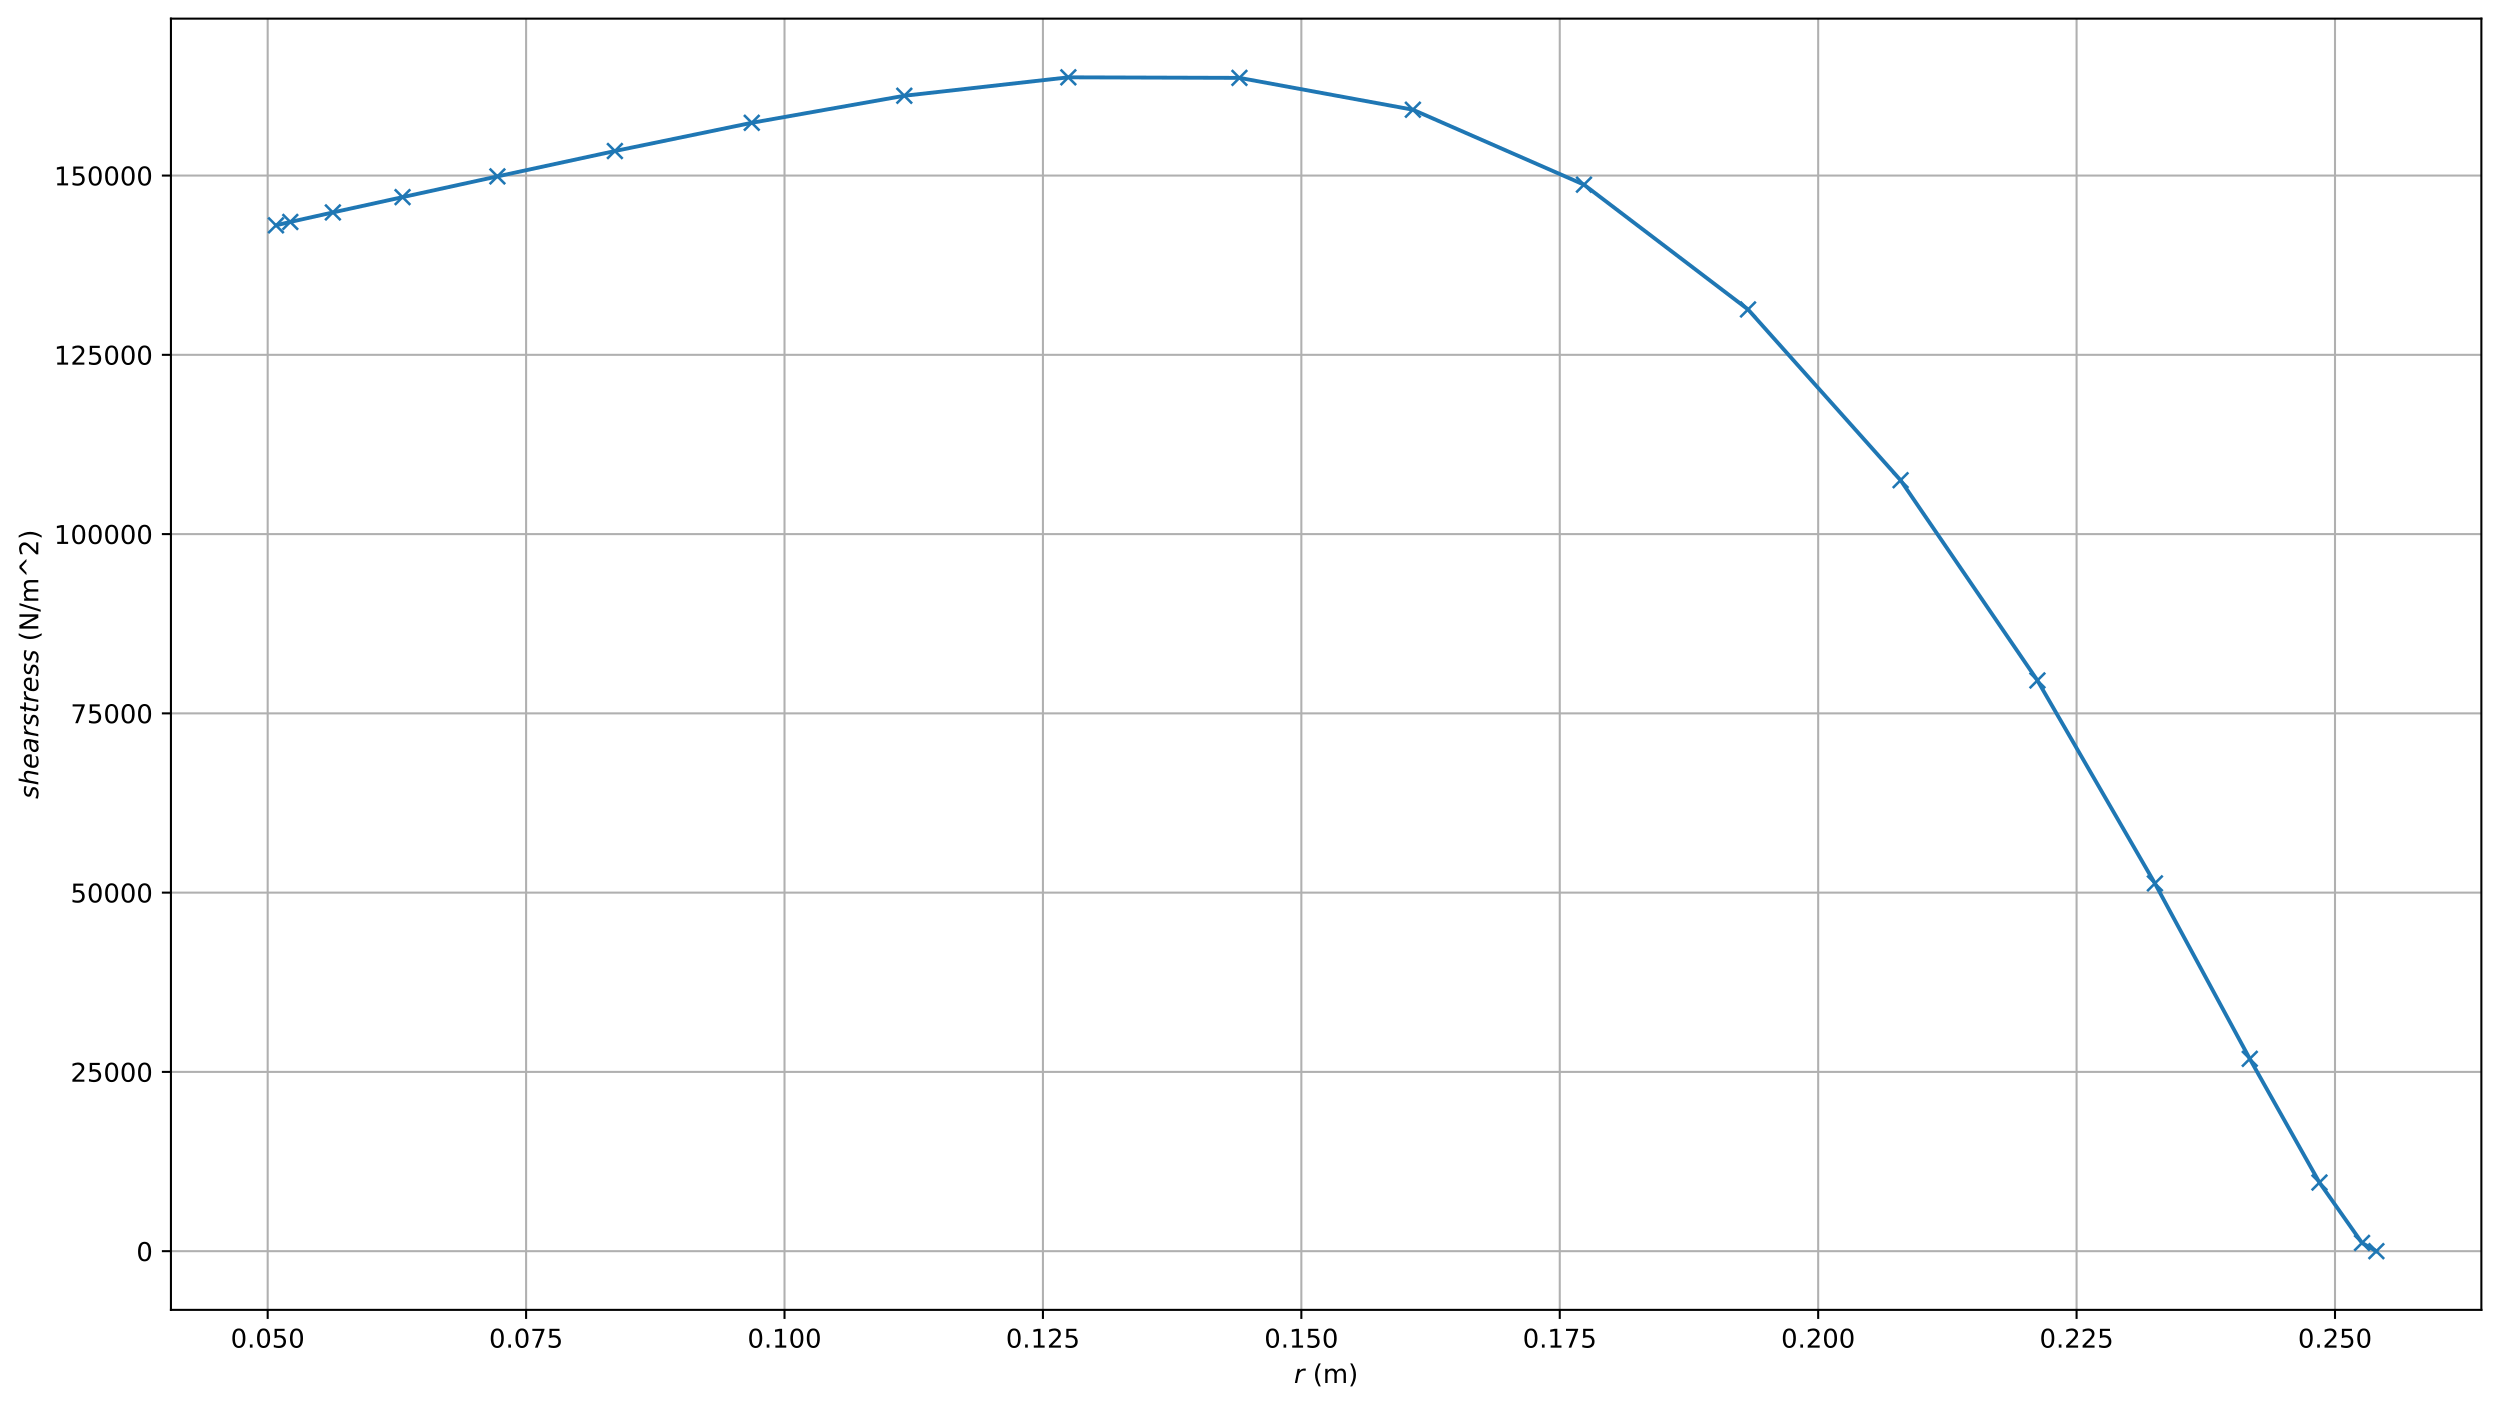
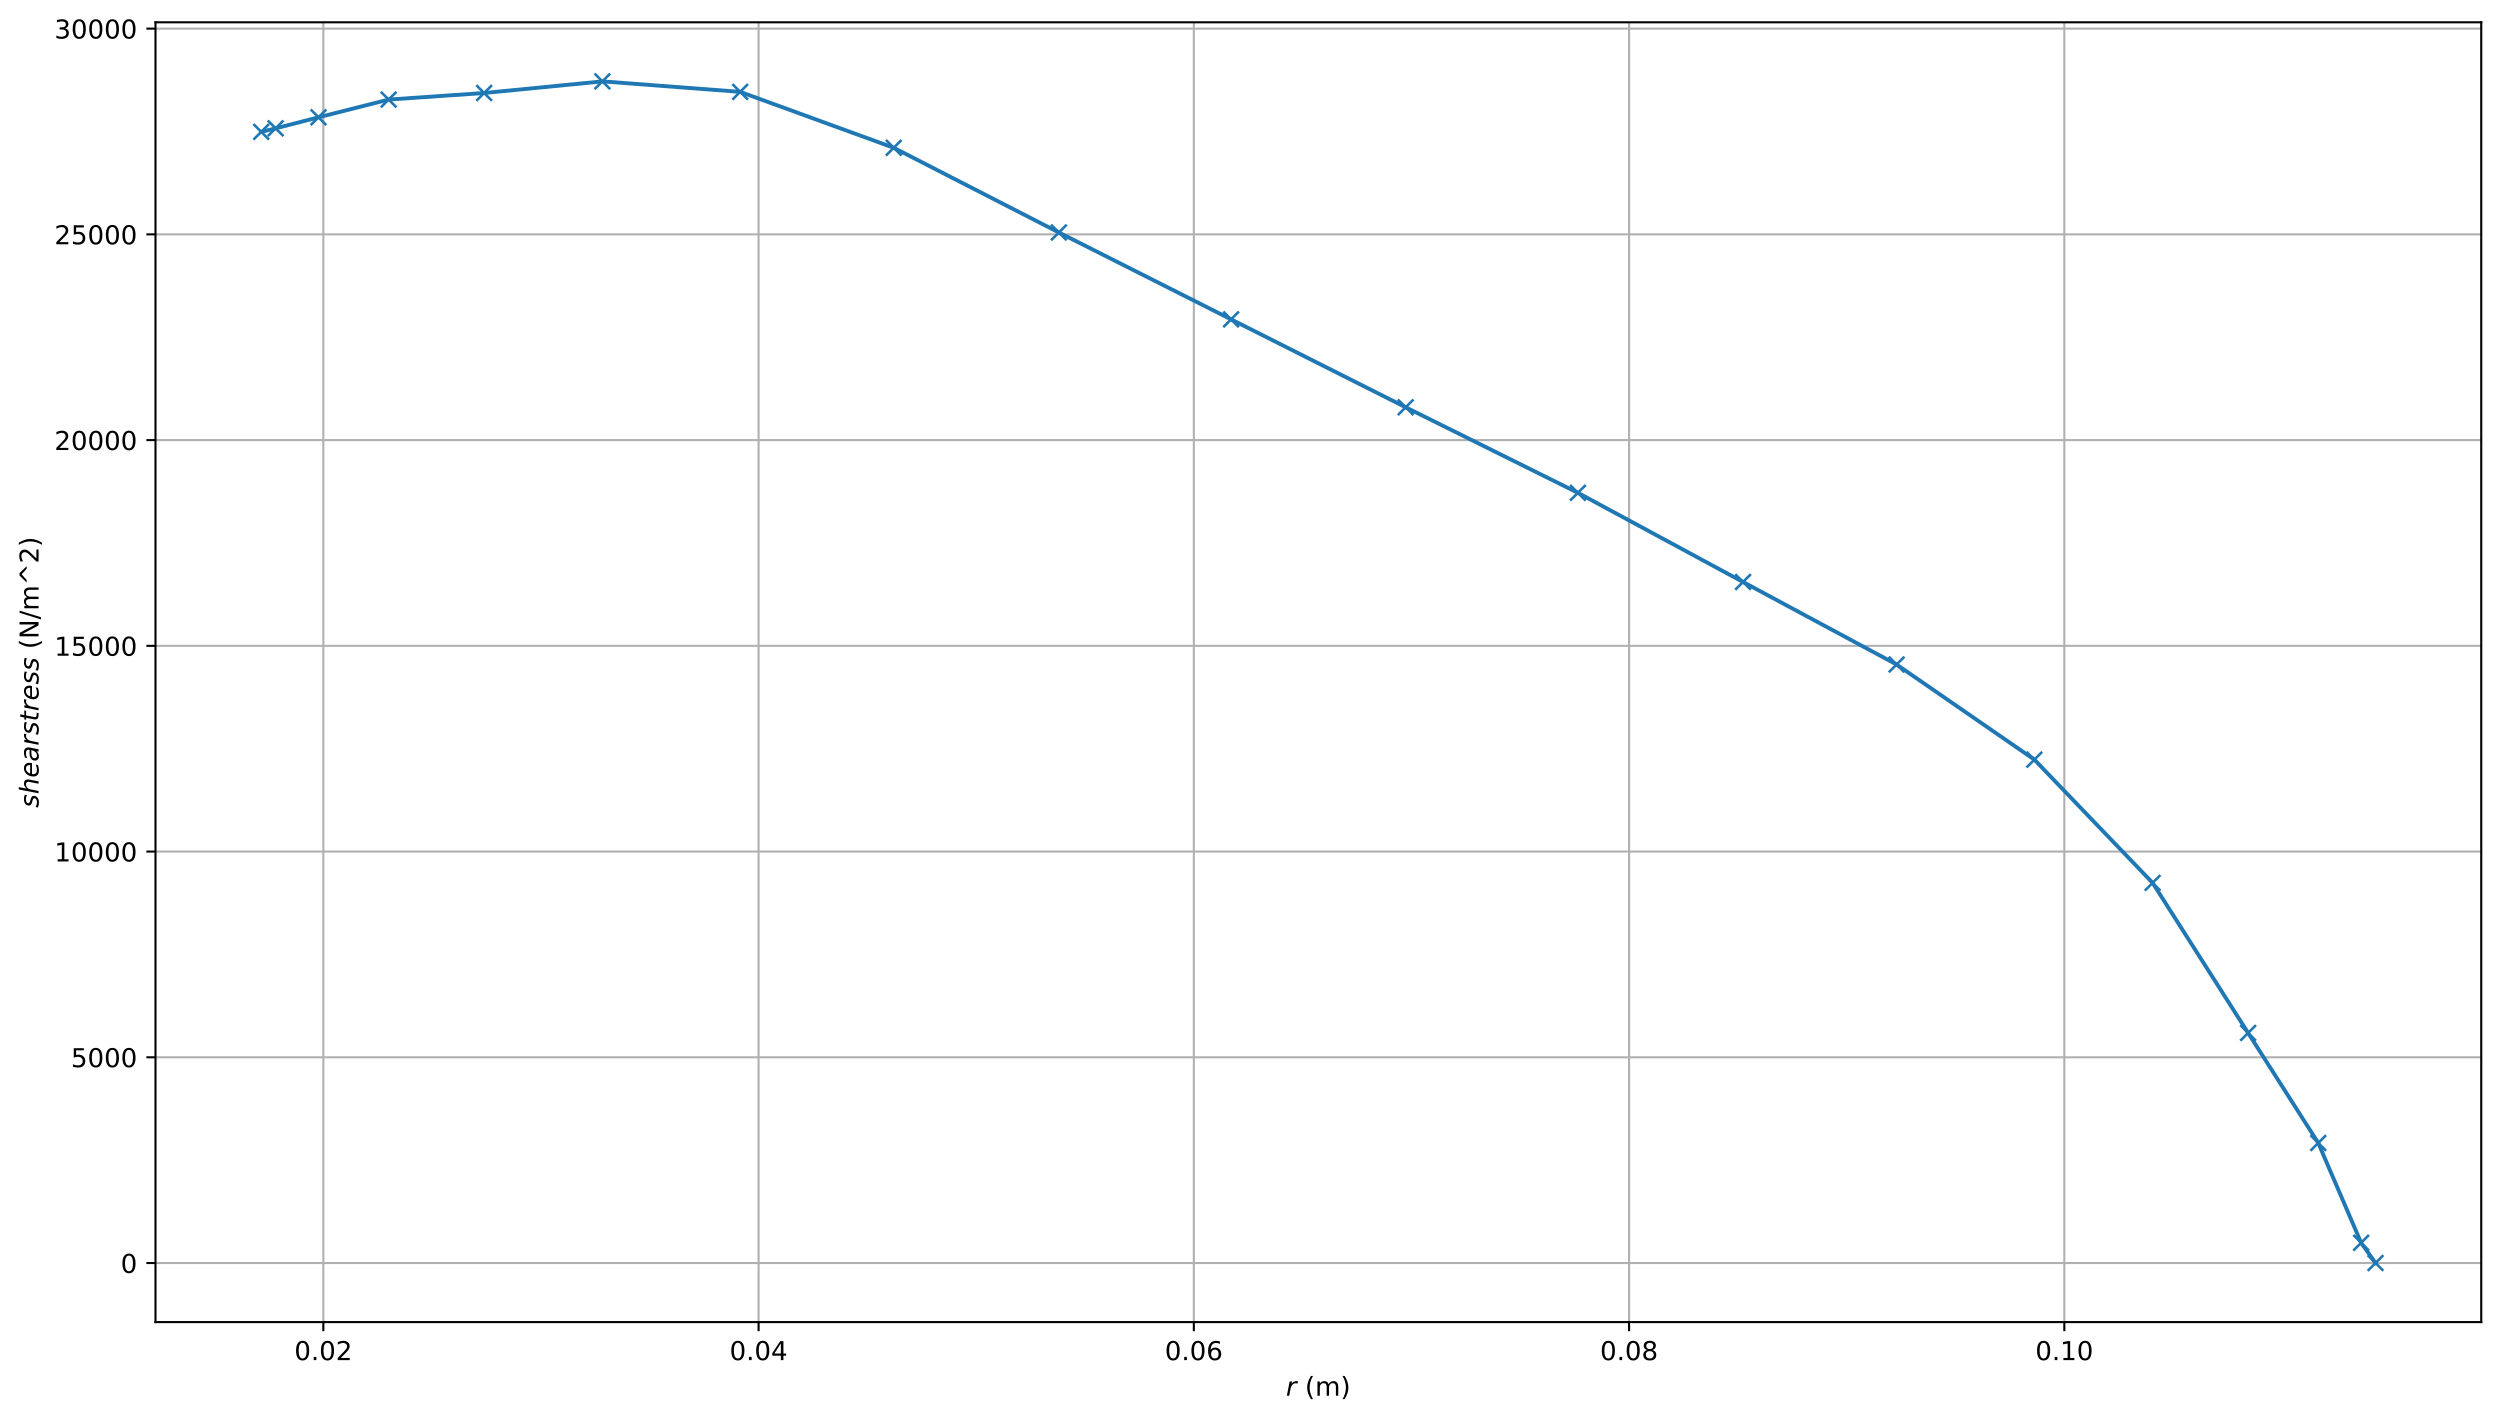
- <svg xmlns="http://www.w3.org/2000/svg" xmlns:xlink="http://www.w3.org/1999/xlink" width="966.053pt" height="543.716pt" viewBox="0 0 966.053 543.716" version="1.1">
+ <svg xmlns="http://www.w3.org/2000/svg" xmlns:xlink="http://www.w3.org/1999/xlink" width="959.691pt" height="545.077pt" viewBox="0 0 959.691 545.077" version="1.1">
  <defs>
    <style type="text/css">*{stroke-linejoin: round; stroke-linecap: butt}</style>
  </defs>
  <g id="figure_1">
    <g id="patch_1">
-       <path d="M 0 543.716  L 966.053 543.716  L 966.053 0  L 0 0  L 0 543.716  z " style="fill: none" />
+       <path d="M 0 545.077  L 959.691 545.077  L 959.691 0  L 0 0  L 0 545.077  z " style="fill: none" />
    </g>
    <g id="axes_1">
      <g id="patch_2">
-         <path d="M 66.053 506.16  L 958.853 506.16  L 958.853 7.2  L 66.053 7.2  L 66.053 506.16  z " style="fill: none" />
+         <path d="M 59.691 507.521  L 952.491 507.521  L 952.491 8.561  L 59.691 8.561  L 59.691 507.521  z " style="fill: none" />
      </g>
      <g id="matplotlib.axis_1">
        <g id="xtick_1">
          <g id="line2d_1">
-             <path d="M 103.44 506.16  L 103.44 7.2  " clip-path="url(#pa36e26791a)" style="fill: none; stroke: #b0b0b0; stroke-width: 0.8; stroke-linecap: square" />
+             <path d="M 124.123 507.521  L 124.123 8.561  " clip-path="url(#p263e714296)" style="fill: none; stroke: #b0b0b0; stroke-width: 0.8; stroke-linecap: square" />
          </g>
          <g id="line2d_2">
            <defs>
-               <path id="m1539f0eee2" d="M 0 0  L 0 3.5  " style="stroke: #000000; stroke-width: 0.8" />
+               <path id="m45f051a70c" d="M 0 0  L 0 3.5  " style="stroke: #000000; stroke-width: 0.8" />
            </defs>
            <g>
-               <use xlink:href="#m1539f0eee2" x="103.44" y="506.16" style="stroke: #000000; stroke-width: 0.8" />
+               <use xlink:href="#m45f051a70c" x="124.123" y="507.521" style="stroke: #000000; stroke-width: 0.8" />
            </g>
          </g>
          <g id="text_1">
-             <g transform="translate(89.12546 520.7584) scale(0.1 -0.1)">
+             <g transform="translate(112.9904 522.1195) scale(0.1 -0.1)">
              <defs>
                <path id="DejaVuSans-30" d="M 2034 4250  Q 1547 4250 1301 3770  Q 1056 3291 1056 2328  Q 1056 1369 1301 889  Q 1547 409 2034 409  Q 2525 409 2770 889  Q 3016 1369 3016 2328  Q 3016 3291 2770 3770  Q 2525 4250 2034 4250  z M 2034 4750  Q 2819 4750 3233 4129  Q 3647 3509 3647 2328  Q 3647 1150 3233 529  Q 2819 -91 2034 -91  Q 1250 -91 836 529  Q 422 1150 422 2328  Q 422 3509 836 4129  Q 1250 4750 2034 4750  z " transform="scale(0.015625)" />
                <path id="DejaVuSans-2e" d="M 684 794  L 1344 794  L 1344 0  L 684 0  L 684 794  z " transform="scale(0.015625)" />
-                 <path id="DejaVuSans-35" d="M 691 4666  L 3169 4666  L 3169 4134  L 1269 4134  L 1269 2991  Q 1406 3038 1543 3061  Q 1681 3084 1819 3084  Q 2600 3084 3056 2656  Q 3513 2228 3513 1497  Q 3513 744 3044 326  Q 2575 -91 1722 -91  Q 1428 -91 1123 -41  Q 819 9 494 109  L 494 744  Q 775 591 1075 516  Q 1375 441 1709 441  Q 2250 441 2565 725  Q 2881 1009 2881 1497  Q 2881 1984 2565 2268  Q 2250 2553 1709 2553  Q 1456 2553 1204 2497  Q 953 2441 691 2322  L 691 4666  z " transform="scale(0.015625)" />
+                 <path id="DejaVuSans-32" d="M 1228 531  L 3431 531  L 3431 0  L 469 0  L 469 531  Q 828 903 1448 1529  Q 2069 2156 2228 2338  Q 2531 2678 2651 2914  Q 2772 3150 2772 3378  Q 2772 3750 2511 3984  Q 2250 4219 1831 4219  Q 1534 4219 1204 4116  Q 875 4013 500 3803  L 500 4441  Q 881 4594 1212 4672  Q 1544 4750 1819 4750  Q 2544 4750 2975 4387  Q 3406 4025 3406 3419  Q 3406 3131 3298 2873  Q 3191 2616 2906 2266  Q 2828 2175 2409 1742  Q 1991 1309 1228 531  z " transform="scale(0.015625)" />
              </defs>
              <use xlink:href="#DejaVuSans-30" />
              <use xlink:href="#DejaVuSans-2e" transform="translate(63.62305 0)" />
              <use xlink:href="#DejaVuSans-30" transform="translate(95.41016 0)" />
-               <use xlink:href="#DejaVuSans-35" transform="translate(159.0332 0)" />
-               <use xlink:href="#DejaVuSans-30" transform="translate(222.6562 0)" />
+               <use xlink:href="#DejaVuSans-32" transform="translate(159.0332 0)" />
            </g>
          </g>
        </g>
        <g id="xtick_2">
          <g id="line2d_3">
-             <path d="M 203.296 506.16  L 203.296 7.2  " clip-path="url(#pa36e26791a)" style="fill: none; stroke: #b0b0b0; stroke-width: 0.8; stroke-linecap: square" />
+             <path d="M 291.204 507.521  L 291.204 8.561  " clip-path="url(#p263e714296)" style="fill: none; stroke: #b0b0b0; stroke-width: 0.8; stroke-linecap: square" />
          </g>
          <g id="line2d_4">
            <g>
-               <use xlink:href="#m1539f0eee2" x="203.296" y="506.16" style="stroke: #000000; stroke-width: 0.8" />
+               <use xlink:href="#m45f051a70c" x="291.204" y="507.521" style="stroke: #000000; stroke-width: 0.8" />
            </g>
          </g>
          <g id="text_2">
-             <g transform="translate(188.9823 520.7584) scale(0.1 -0.1)">
-               <defs>
-                 <path id="DejaVuSans-37" d="M 525 4666  L 3525 4666  L 3525 4397  L 1831 0  L 1172 0  L 2766 4134  L 525 4134  L 525 4666  z " transform="scale(0.015625)" />
+             <g transform="translate(280.0711 522.1195) scale(0.1 -0.1)">
+               <defs>
+                 <path id="DejaVuSans-34" d="M 2419 4116  L 825 1625  L 2419 1625  L 2419 4116  z M 2253 4666  L 3047 4666  L 3047 1625  L 3713 1625  L 3713 1100  L 3047 1100  L 3047 0  L 2419 0  L 2419 1100  L 313 1100  L 313 1709  L 2253 4666  z " transform="scale(0.015625)" />
              </defs>
              <use xlink:href="#DejaVuSans-30" />
              <use xlink:href="#DejaVuSans-2e" transform="translate(63.62305 0)" />
              <use xlink:href="#DejaVuSans-30" transform="translate(95.41016 0)" />
-               <use xlink:href="#DejaVuSans-37" transform="translate(159.0332 0)" />
-               <use xlink:href="#DejaVuSans-35" transform="translate(222.6562 0)" />
+               <use xlink:href="#DejaVuSans-34" transform="translate(159.0332 0)" />
            </g>
          </g>
        </g>
        <g id="xtick_3">
          <g id="line2d_5">
-             <path d="M 303.153 506.16  L 303.153 7.2  " clip-path="url(#pa36e26791a)" style="fill: none; stroke: #b0b0b0; stroke-width: 0.8; stroke-linecap: square" />
+             <path d="M 458.285 507.521  L 458.285 8.561  " clip-path="url(#p263e714296)" style="fill: none; stroke: #b0b0b0; stroke-width: 0.8; stroke-linecap: square" />
          </g>
          <g id="line2d_6">
            <g>
-               <use xlink:href="#m1539f0eee2" x="303.153" y="506.16" style="stroke: #000000; stroke-width: 0.8" />
+               <use xlink:href="#m45f051a70c" x="458.285" y="507.521" style="stroke: #000000; stroke-width: 0.8" />
            </g>
          </g>
          <g id="text_3">
-             <g transform="translate(288.8391 520.7584) scale(0.1 -0.1)">
+             <g transform="translate(447.1518 522.1195) scale(0.1 -0.1)">
+               <defs>
+                 <path id="DejaVuSans-36" d="M 2113 2584  Q 1688 2584 1439 2293  Q 1191 2003 1191 1497  Q 1191 994 1439 701  Q 1688 409 2113 409  Q 2538 409 2786 701  Q 3034 994 3034 1497  Q 3034 2003 2786 2293  Q 2538 2584 2113 2584  z M 3366 4563  L 3366 3988  Q 3128 4100 2886 4159  Q 2644 4219 2406 4219  Q 1781 4219 1451 3797  Q 1122 3375 1075 2522  Q 1259 2794 1537 2939  Q 1816 3084 2150 3084  Q 2853 3084 3261 2657  Q 3669 2231 3669 1497  Q 3669 778 3244 343  Q 2819 -91 2113 -91  Q 1303 -91 875 529  Q 447 1150 447 2328  Q 447 3434 972 4092  Q 1497 4750 2381 4750  Q 2619 4750 2861 4703  Q 3103 4656 3366 4563  z " transform="scale(0.015625)" />
+               </defs>
+               <use xlink:href="#DejaVuSans-30" />
+               <use xlink:href="#DejaVuSans-2e" transform="translate(63.62305 0)" />
+               <use xlink:href="#DejaVuSans-30" transform="translate(95.41016 0)" />
+               <use xlink:href="#DejaVuSans-36" transform="translate(159.0332 0)" />
+             </g>
+           </g>
+         </g>
+         <g id="xtick_4">
+           <g id="line2d_7">
+             <path d="M 625.365 507.521  L 625.365 8.561  " clip-path="url(#p263e714296)" style="fill: none; stroke: #b0b0b0; stroke-width: 0.8; stroke-linecap: square" />
+           </g>
+           <g id="line2d_8">
+             <g>
+               <use xlink:href="#m45f051a70c" x="625.365" y="507.521" style="stroke: #000000; stroke-width: 0.8" />
+             </g>
+           </g>
+           <g id="text_4">
+             <g transform="translate(614.2326 522.1195) scale(0.1 -0.1)">
+               <defs>
+                 <path id="DejaVuSans-38" d="M 2034 2216  Q 1584 2216 1326 1975  Q 1069 1734 1069 1313  Q 1069 891 1326 650  Q 1584 409 2034 409  Q 2484 409 2743 651  Q 3003 894 3003 1313  Q 3003 1734 2745 1975  Q 2488 2216 2034 2216  z M 1403 2484  Q 997 2584 770 2862  Q 544 3141 544 3541  Q 544 4100 942 4425  Q 1341 4750 2034 4750  Q 2731 4750 3128 4425  Q 3525 4100 3525 3541  Q 3525 3141 3298 2862  Q 3072 2584 2669 2484  Q 3125 2378 3379 2068  Q 3634 1759 3634 1313  Q 3634 634 3220 271  Q 2806 -91 2034 -91  Q 1263 -91 848 271  Q 434 634 434 1313  Q 434 1759 690 2068  Q 947 2378 1403 2484  z M 1172 3481  Q 1172 3119 1398 2916  Q 1625 2713 2034 2713  Q 2441 2713 2670 2916  Q 2900 3119 2900 3481  Q 2900 3844 2670 4047  Q 2441 4250 2034 4250  Q 1625 4250 1398 4047  Q 1172 3844 1172 3481  z " transform="scale(0.015625)" />
+               </defs>
+               <use xlink:href="#DejaVuSans-30" />
+               <use xlink:href="#DejaVuSans-2e" transform="translate(63.62305 0)" />
+               <use xlink:href="#DejaVuSans-30" transform="translate(95.41016 0)" />
+               <use xlink:href="#DejaVuSans-38" transform="translate(159.0332 0)" />
+             </g>
+           </g>
+         </g>
+         <g id="xtick_5">
+           <g id="line2d_9">
+             <path d="M 792.446 507.521  L 792.446 8.561  " clip-path="url(#p263e714296)" style="fill: none; stroke: #b0b0b0; stroke-width: 0.8; stroke-linecap: square" />
+           </g>
+           <g id="line2d_10">
+             <g>
+               <use xlink:href="#m45f051a70c" x="792.446" y="507.521" style="stroke: #000000; stroke-width: 0.8" />
+             </g>
+           </g>
+           <g id="text_5">
+             <g transform="translate(781.3133 522.1195) scale(0.1 -0.1)">
              <defs>
                <path id="DejaVuSans-31" d="M 794 531  L 1825 531  L 1825 4091  L 703 3866  L 703 4441  L 1819 4666  L 2450 4666  L 2450 531  L 3481 531  L 3481 0  L 794 0  L 794 531  z " transform="scale(0.015625)" />
              </defs>
              <use xlink:href="#DejaVuSans-30" />
              <use xlink:href="#DejaVuSans-2e" transform="translate(63.62305 0)" />
              <use xlink:href="#DejaVuSans-31" transform="translate(95.41016 0)" />
              <use xlink:href="#DejaVuSans-30" transform="translate(159.0332 0)" />
-               <use xlink:href="#DejaVuSans-30" transform="translate(222.6562 0)" />
-             </g>
-           </g>
-         </g>
-         <g id="xtick_4">
-           <g id="line2d_7">
-             <path d="M 403.01 506.16  L 403.01 7.2  " clip-path="url(#pa36e26791a)" style="fill: none; stroke: #b0b0b0; stroke-width: 0.8; stroke-linecap: square" />
-           </g>
-           <g id="line2d_8">
-             <g>
-               <use xlink:href="#m1539f0eee2" x="403.01" y="506.16" style="stroke: #000000; stroke-width: 0.8" />
-             </g>
-           </g>
-           <g id="text_4">
-             <g transform="translate(388.696 520.7584) scale(0.1 -0.1)">
-               <defs>
-                 <path id="DejaVuSans-32" d="M 1228 531  L 3431 531  L 3431 0  L 469 0  L 469 531  Q 828 903 1448 1529  Q 2069 2156 2228 2338  Q 2531 2678 2651 2914  Q 2772 3150 2772 3378  Q 2772 3750 2511 3984  Q 2250 4219 1831 4219  Q 1534 4219 1204 4116  Q 875 4013 500 3803  L 500 4441  Q 881 4594 1212 4672  Q 1544 4750 1819 4750  Q 2544 4750 2975 4387  Q 3406 4025 3406 3419  Q 3406 3131 3298 2873  Q 3191 2616 2906 2266  Q 2828 2175 2409 1742  Q 1991 1309 1228 531  z " transform="scale(0.015625)" />
-               </defs>
-               <use xlink:href="#DejaVuSans-30" />
-               <use xlink:href="#DejaVuSans-2e" transform="translate(63.62305 0)" />
-               <use xlink:href="#DejaVuSans-31" transform="translate(95.41016 0)" />
-               <use xlink:href="#DejaVuSans-32" transform="translate(159.0332 0)" />
-               <use xlink:href="#DejaVuSans-35" transform="translate(222.6562 0)" />
-             </g>
-           </g>
-         </g>
-         <g id="xtick_5">
-           <g id="line2d_9">
-             <path d="M 502.867 506.16  L 502.867 7.2  " clip-path="url(#pa36e26791a)" style="fill: none; stroke: #b0b0b0; stroke-width: 0.8; stroke-linecap: square" />
-           </g>
-           <g id="line2d_10">
-             <g>
-               <use xlink:href="#m1539f0eee2" x="502.867" y="506.16" style="stroke: #000000; stroke-width: 0.8" />
-             </g>
-           </g>
-           <g id="text_5">
-             <g transform="translate(488.5528 520.7584) scale(0.1 -0.1)">
-               <use xlink:href="#DejaVuSans-30" />
-               <use xlink:href="#DejaVuSans-2e" transform="translate(63.62305 0)" />
-               <use xlink:href="#DejaVuSans-31" transform="translate(95.41016 0)" />
-               <use xlink:href="#DejaVuSans-35" transform="translate(159.0332 0)" />
-               <use xlink:href="#DejaVuSans-30" transform="translate(222.6562 0)" />
-             </g>
-           </g>
-         </g>
-         <g id="xtick_6">
-           <g id="line2d_11">
-             <path d="M 602.724 506.16  L 602.724 7.2  " clip-path="url(#pa36e26791a)" style="fill: none; stroke: #b0b0b0; stroke-width: 0.8; stroke-linecap: square" />
-           </g>
-           <g id="line2d_12">
-             <g>
-               <use xlink:href="#m1539f0eee2" x="602.724" y="506.16" style="stroke: #000000; stroke-width: 0.8" />
-             </g>
-           </g>
-           <g id="text_6">
-             <g transform="translate(588.4096 520.7584) scale(0.1 -0.1)">
-               <use xlink:href="#DejaVuSans-30" />
-               <use xlink:href="#DejaVuSans-2e" transform="translate(63.62305 0)" />
-               <use xlink:href="#DejaVuSans-31" transform="translate(95.41016 0)" />
-               <use xlink:href="#DejaVuSans-37" transform="translate(159.0332 0)" />
-               <use xlink:href="#DejaVuSans-35" transform="translate(222.6562 0)" />
-             </g>
-           </g>
-         </g>
-         <g id="xtick_7">
-           <g id="line2d_13">
-             <path d="M 702.581 506.16  L 702.581 7.2  " clip-path="url(#pa36e26791a)" style="fill: none; stroke: #b0b0b0; stroke-width: 0.8; stroke-linecap: square" />
-           </g>
-           <g id="line2d_14">
-             <g>
-               <use xlink:href="#m1539f0eee2" x="702.581" y="506.16" style="stroke: #000000; stroke-width: 0.8" />
-             </g>
-           </g>
-           <g id="text_7">
-             <g transform="translate(688.2665 520.7584) scale(0.1 -0.1)">
-               <use xlink:href="#DejaVuSans-30" />
-               <use xlink:href="#DejaVuSans-2e" transform="translate(63.62305 0)" />
-               <use xlink:href="#DejaVuSans-32" transform="translate(95.41016 0)" />
-               <use xlink:href="#DejaVuSans-30" transform="translate(159.0332 0)" />
-               <use xlink:href="#DejaVuSans-30" transform="translate(222.6562 0)" />
-             </g>
-           </g>
-         </g>
-         <g id="xtick_8">
-           <g id="line2d_15">
-             <path d="M 802.437 506.16  L 802.437 7.2  " clip-path="url(#pa36e26791a)" style="fill: none; stroke: #b0b0b0; stroke-width: 0.8; stroke-linecap: square" />
-           </g>
-           <g id="line2d_16">
-             <g>
-               <use xlink:href="#m1539f0eee2" x="802.437" y="506.16" style="stroke: #000000; stroke-width: 0.8" />
-             </g>
-           </g>
-           <g id="text_8">
-             <g transform="translate(788.1233 520.7584) scale(0.1 -0.1)">
-               <use xlink:href="#DejaVuSans-30" />
-               <use xlink:href="#DejaVuSans-2e" transform="translate(63.62305 0)" />
-               <use xlink:href="#DejaVuSans-32" transform="translate(95.41016 0)" />
-               <use xlink:href="#DejaVuSans-32" transform="translate(159.0332 0)" />
-               <use xlink:href="#DejaVuSans-35" transform="translate(222.6562 0)" />
-             </g>
-           </g>
-         </g>
-         <g id="xtick_9">
-           <g id="line2d_17">
-             <path d="M 902.294 506.16  L 902.294 7.2  " clip-path="url(#pa36e26791a)" style="fill: none; stroke: #b0b0b0; stroke-width: 0.8; stroke-linecap: square" />
-           </g>
-           <g id="line2d_18">
-             <g>
-               <use xlink:href="#m1539f0eee2" x="902.294" y="506.16" style="stroke: #000000; stroke-width: 0.8" />
-             </g>
-           </g>
-           <g id="text_9">
-             <g transform="translate(887.9802 520.7584) scale(0.1 -0.1)">
-               <use xlink:href="#DejaVuSans-30" />
-               <use xlink:href="#DejaVuSans-2e" transform="translate(63.62305 0)" />
-               <use xlink:href="#DejaVuSans-32" transform="translate(95.41016 0)" />
-               <use xlink:href="#DejaVuSans-35" transform="translate(159.0332 0)" />
-               <use xlink:href="#DejaVuSans-30" transform="translate(222.6562 0)" />
-             </g>
-           </g>
-         </g>
-         <g id="text_10">
-           <g transform="translate(500.0031 534.4366) scale(0.1 -0.1)">
+             </g>
+           </g>
+         </g>
+         <g id="text_6">
+           <g transform="translate(493.6406 535.7976) scale(0.1 -0.1)">
            <defs>
              <path id="DejaVuSans-Oblique-72" d="M 2853 2969  Q 2766 3016 2653 3041  Q 2541 3066 2413 3066  Q 1953 3066 1609 2717  Q 1266 2369 1153 1784  L 800 0  L 225 0  L 909 3500  L 1484 3500  L 1375 2956  Q 1603 3259 1920 3421  Q 2238 3584 2597 3584  Q 2691 3584 2781 3573  Q 2872 3563 2963 3538  L 2853 2969  z " transform="scale(0.015625)" />
              <path id="DejaVuSans-20" transform="scale(0.015625)" />
              <path id="DejaVuSans-28" d="M 1984 4856  Q 1566 4138 1362 3434  Q 1159 2731 1159 2009  Q 1159 1288 1364 580  Q 1569 -128 1984 -844  L 1484 -844  Q 1016 -109 783 600  Q 550 1309 550 2009  Q 550 2706 781 3412  Q 1013 4119 1484 4856  L 1984 4856  z " transform="scale(0.015625)" />
              <path id="DejaVuSans-6d" d="M 3328 2828  Q 3544 3216 3844 3400  Q 4144 3584 4550 3584  Q 5097 3584 5394 3201  Q 5691 2819 5691 2113  L 5691 0  L 5113 0  L 5113 2094  Q 5113 2597 4934 2840  Q 4756 3084 4391 3084  Q 3944 3084 3684 2787  Q 3425 2491 3425 1978  L 3425 0  L 2847 0  L 2847 2094  Q 2847 2600 2669 2842  Q 2491 3084 2119 3084  Q 1678 3084 1418 2786  Q 1159 2488 1159 1978  L 1159 0  L 581 0  L 581 3500  L 1159 3500  L 1159 2956  Q 1356 3278 1631 3431  Q 1906 3584 2284 3584  Q 2666 3584 2933 3390  Q 3200 3197 3328 2828  z " transform="scale(0.015625)" />
              <path id="DejaVuSans-29" d="M 513 4856  L 1013 4856  Q 1481 4119 1714 3412  Q 1947 2706 1947 2009  Q 1947 1309 1714 600  Q 1481 -109 1013 -844  L 513 -844  Q 928 -128 1133 580  Q 1338 1288 1338 2009  Q 1338 2731 1133 3434  Q 928 4138 513 4856  z " transform="scale(0.015625)" />
            </defs>
            <use xlink:href="#DejaVuSans-Oblique-72" transform="translate(0 0.125)" />
            <use xlink:href="#DejaVuSans-20" transform="translate(41.11328 0.125)" />
            <use xlink:href="#DejaVuSans-28" transform="translate(72.90039 0.125)" />
            <use xlink:href="#DejaVuSans-6d" transform="translate(111.9141 0.125)" />
            <use xlink:href="#DejaVuSans-29" transform="translate(209.3262 0.125)" />
          </g>
        </g>
      </g>
      <g id="matplotlib.axis_2">
        <g id="ytick_1">
+           <g id="line2d_11">
+             <path d="M 59.691 484.841  L 952.491 484.841  " clip-path="url(#p263e714296)" style="fill: none; stroke: #b0b0b0; stroke-width: 0.8; stroke-linecap: square" />
+           </g>
+           <g id="line2d_12">
+             <defs>
+               <path id="m33032dd26c" d="M 0 0  L -3.5 0  " style="stroke: #000000; stroke-width: 0.8" />
+             </defs>
+             <g>
+               <use xlink:href="#m33032dd26c" x="59.691" y="484.841" style="stroke: #000000; stroke-width: 0.8" />
+             </g>
+           </g>
+           <g id="text_7">
+             <g transform="translate(46.32812 488.6403) scale(0.1 -0.1)">
+               <use xlink:href="#DejaVuSans-30" />
+             </g>
+           </g>
+         </g>
+         <g id="ytick_2">
+           <g id="line2d_13">
+             <path d="M 59.691 405.867  L 952.491 405.867  " clip-path="url(#p263e714296)" style="fill: none; stroke: #b0b0b0; stroke-width: 0.8; stroke-linecap: square" />
+           </g>
+           <g id="line2d_14">
+             <g>
+               <use xlink:href="#m33032dd26c" x="59.691" y="405.867" style="stroke: #000000; stroke-width: 0.8" />
+             </g>
+           </g>
+           <g id="text_8">
+             <g transform="translate(27.24063 409.6667) scale(0.1 -0.1)">
+               <defs>
+                 <path id="DejaVuSans-35" d="M 691 4666  L 3169 4666  L 3169 4134  L 1269 4134  L 1269 2991  Q 1406 3038 1543 3061  Q 1681 3084 1819 3084  Q 2600 3084 3056 2656  Q 3513 2228 3513 1497  Q 3513 744 3044 326  Q 2575 -91 1722 -91  Q 1428 -91 1123 -41  Q 819 9 494 109  L 494 744  Q 775 591 1075 516  Q 1375 441 1709 441  Q 2250 441 2565 725  Q 2881 1009 2881 1497  Q 2881 1984 2565 2268  Q 2250 2553 1709 2553  Q 1456 2553 1204 2497  Q 953 2441 691 2322  L 691 4666  z " transform="scale(0.015625)" />
+               </defs>
+               <use xlink:href="#DejaVuSans-35" />
+               <use xlink:href="#DejaVuSans-30" transform="translate(63.62305 0)" />
+               <use xlink:href="#DejaVuSans-30" transform="translate(127.2461 0)" />
+               <use xlink:href="#DejaVuSans-30" transform="translate(190.8691 0)" />
+             </g>
+           </g>
+         </g>
+         <g id="ytick_3">
+           <g id="line2d_15">
+             <path d="M 59.691 326.894  L 952.491 326.894  " clip-path="url(#p263e714296)" style="fill: none; stroke: #b0b0b0; stroke-width: 0.8; stroke-linecap: square" />
+           </g>
+           <g id="line2d_16">
+             <g>
+               <use xlink:href="#m33032dd26c" x="59.691" y="326.894" style="stroke: #000000; stroke-width: 0.8" />
+             </g>
+           </g>
+           <g id="text_9">
+             <g transform="translate(20.87813 330.693) scale(0.1 -0.1)">
+               <use xlink:href="#DejaVuSans-31" />
+               <use xlink:href="#DejaVuSans-30" transform="translate(63.62305 0)" />
+               <use xlink:href="#DejaVuSans-30" transform="translate(127.2461 0)" />
+               <use xlink:href="#DejaVuSans-30" transform="translate(190.8691 0)" />
+               <use xlink:href="#DejaVuSans-30" transform="translate(254.4922 0)" />
+             </g>
+           </g>
+         </g>
+         <g id="ytick_4">
+           <g id="line2d_17">
+             <path d="M 59.691 247.92  L 952.491 247.92  " clip-path="url(#p263e714296)" style="fill: none; stroke: #b0b0b0; stroke-width: 0.8; stroke-linecap: square" />
+           </g>
+           <g id="line2d_18">
+             <g>
+               <use xlink:href="#m33032dd26c" x="59.691" y="247.92" style="stroke: #000000; stroke-width: 0.8" />
+             </g>
+           </g>
+           <g id="text_10">
+             <g transform="translate(20.87813 251.7194) scale(0.1 -0.1)">
+               <use xlink:href="#DejaVuSans-31" />
+               <use xlink:href="#DejaVuSans-35" transform="translate(63.62305 0)" />
+               <use xlink:href="#DejaVuSans-30" transform="translate(127.2461 0)" />
+               <use xlink:href="#DejaVuSans-30" transform="translate(190.8691 0)" />
+               <use xlink:href="#DejaVuSans-30" transform="translate(254.4922 0)" />
+             </g>
+           </g>
+         </g>
+         <g id="ytick_5">
          <g id="line2d_19">
-             <path d="M 66.053 483.48  L 958.853 483.48  " clip-path="url(#pa36e26791a)" style="fill: none; stroke: #b0b0b0; stroke-width: 0.8; stroke-linecap: square" />
+             <path d="M 59.691 168.947  L 952.491 168.947  " clip-path="url(#p263e714296)" style="fill: none; stroke: #b0b0b0; stroke-width: 0.8; stroke-linecap: square" />
          </g>
          <g id="line2d_20">
-             <defs>
-               <path id="m4a53a89d0c" d="M 0 0  L -3.5 0  " style="stroke: #000000; stroke-width: 0.8" />
-             </defs>
-             <g>
-               <use xlink:href="#m4a53a89d0c" x="66.053" y="483.48" style="stroke: #000000; stroke-width: 0.8" />
+             <g>
+               <use xlink:href="#m33032dd26c" x="59.691" y="168.947" style="stroke: #000000; stroke-width: 0.8" />
            </g>
          </g>
          <g id="text_11">
-             <g transform="translate(52.69062 487.2792) scale(0.1 -0.1)">
-               <use xlink:href="#DejaVuSans-30" />
-             </g>
-           </g>
-         </g>
-         <g id="ytick_2">
+             <g transform="translate(20.87813 172.7457) scale(0.1 -0.1)">
+               <use xlink:href="#DejaVuSans-32" />
+               <use xlink:href="#DejaVuSans-30" transform="translate(63.62305 0)" />
+               <use xlink:href="#DejaVuSans-30" transform="translate(127.2461 0)" />
+               <use xlink:href="#DejaVuSans-30" transform="translate(190.8691 0)" />
+               <use xlink:href="#DejaVuSans-30" transform="translate(254.4922 0)" />
+             </g>
+           </g>
+         </g>
+         <g id="ytick_6">
          <g id="line2d_21">
-             <path d="M 66.053 414.206  L 958.853 414.206  " clip-path="url(#pa36e26791a)" style="fill: none; stroke: #b0b0b0; stroke-width: 0.8; stroke-linecap: square" />
+             <path d="M 59.691 89.973  L 952.491 89.973  " clip-path="url(#p263e714296)" style="fill: none; stroke: #b0b0b0; stroke-width: 0.8; stroke-linecap: square" />
          </g>
          <g id="line2d_22">
            <g>
-               <use xlink:href="#m4a53a89d0c" x="66.053" y="414.206" style="stroke: #000000; stroke-width: 0.8" />
+               <use xlink:href="#m33032dd26c" x="59.691" y="89.973" style="stroke: #000000; stroke-width: 0.8" />
            </g>
          </g>
          <g id="text_12">
-             <g transform="translate(27.24063 418.0056) scale(0.1 -0.1)">
+             <g transform="translate(20.87813 93.77208) scale(0.1 -0.1)">
              <use xlink:href="#DejaVuSans-32" />
              <use xlink:href="#DejaVuSans-35" transform="translate(63.62305 0)" />
              <use xlink:href="#DejaVuSans-30" transform="translate(127.2461 0)" />
              <use xlink:href="#DejaVuSans-30" transform="translate(190.8691 0)" />
              <use xlink:href="#DejaVuSans-30" transform="translate(254.4922 0)" />
            </g>
          </g>
        </g>
-         <g id="ytick_3">
+         <g id="ytick_7">
          <g id="line2d_23">
-             <path d="M 66.053 344.933  L 958.853 344.933  " clip-path="url(#pa36e26791a)" style="fill: none; stroke: #b0b0b0; stroke-width: 0.8; stroke-linecap: square" />
+             <path d="M 59.691 10.999  L 952.491 10.999  " clip-path="url(#p263e714296)" style="fill: none; stroke: #b0b0b0; stroke-width: 0.8; stroke-linecap: square" />
          </g>
          <g id="line2d_24">
            <g>
-               <use xlink:href="#m4a53a89d0c" x="66.053" y="344.933" style="stroke: #000000; stroke-width: 0.8" />
+               <use xlink:href="#m33032dd26c" x="59.691" y="10.999" style="stroke: #000000; stroke-width: 0.8" />
            </g>
          </g>
          <g id="text_13">
-             <g transform="translate(27.24063 348.732) scale(0.1 -0.1)">
-               <use xlink:href="#DejaVuSans-35" />
+             <g transform="translate(20.87813 14.79844) scale(0.1 -0.1)">
+               <defs>
+                 <path id="DejaVuSans-33" d="M 2597 2516  Q 3050 2419 3304 2112  Q 3559 1806 3559 1356  Q 3559 666 3084 287  Q 2609 -91 1734 -91  Q 1441 -91 1130 -33  Q 819 25 488 141  L 488 750  Q 750 597 1062 519  Q 1375 441 1716 441  Q 2309 441 2620 675  Q 2931 909 2931 1356  Q 2931 1769 2642 2001  Q 2353 2234 1838 2234  L 1294 2234  L 1294 2753  L 1863 2753  Q 2328 2753 2575 2939  Q 2822 3125 2822 3475  Q 2822 3834 2567 4026  Q 2313 4219 1838 4219  Q 1578 4219 1281 4162  Q 984 4106 628 3988  L 628 4550  Q 988 4650 1302 4700  Q 1616 4750 1894 4750  Q 2613 4750 3031 4423  Q 3450 4097 3450 3541  Q 3450 3153 3228 2886  Q 3006 2619 2597 2516  z " transform="scale(0.015625)" />
+               </defs>
+               <use xlink:href="#DejaVuSans-33" />
              <use xlink:href="#DejaVuSans-30" transform="translate(63.62305 0)" />
              <use xlink:href="#DejaVuSans-30" transform="translate(127.2461 0)" />
              <use xlink:href="#DejaVuSans-30" transform="translate(190.8691 0)" />
              <use xlink:href="#DejaVuSans-30" transform="translate(254.4922 0)" />
            </g>
          </g>
        </g>
-         <g id="ytick_4">
-           <g id="line2d_25">
-             <path d="M 66.053 275.659  L 958.853 275.659  " clip-path="url(#pa36e26791a)" style="fill: none; stroke: #b0b0b0; stroke-width: 0.8; stroke-linecap: square" />
-           </g>
-           <g id="line2d_26">
-             <g>
-               <use xlink:href="#m4a53a89d0c" x="66.053" y="275.659" style="stroke: #000000; stroke-width: 0.8" />
-             </g>
-           </g>
-           <g id="text_14">
-             <g transform="translate(27.24063 279.4583) scale(0.1 -0.1)">
-               <use xlink:href="#DejaVuSans-37" />
-               <use xlink:href="#DejaVuSans-35" transform="translate(63.62305 0)" />
-               <use xlink:href="#DejaVuSans-30" transform="translate(127.2461 0)" />
-               <use xlink:href="#DejaVuSans-30" transform="translate(190.8691 0)" />
-               <use xlink:href="#DejaVuSans-30" transform="translate(254.4922 0)" />
-             </g>
-           </g>
-         </g>
-         <g id="ytick_5">
-           <g id="line2d_27">
-             <path d="M 66.053 206.385  L 958.853 206.385  " clip-path="url(#pa36e26791a)" style="fill: none; stroke: #b0b0b0; stroke-width: 0.8; stroke-linecap: square" />
-           </g>
-           <g id="line2d_28">
-             <g>
-               <use xlink:href="#m4a53a89d0c" x="66.053" y="206.385" style="stroke: #000000; stroke-width: 0.8" />
-             </g>
-           </g>
-           <g id="text_15">
-             <g transform="translate(20.87813 210.1847) scale(0.1 -0.1)">
-               <use xlink:href="#DejaVuSans-31" />
-               <use xlink:href="#DejaVuSans-30" transform="translate(63.62305 0)" />
-               <use xlink:href="#DejaVuSans-30" transform="translate(127.2461 0)" />
-               <use xlink:href="#DejaVuSans-30" transform="translate(190.8691 0)" />
-               <use xlink:href="#DejaVuSans-30" transform="translate(254.4922 0)" />
-               <use xlink:href="#DejaVuSans-30" transform="translate(318.1152 0)" />
-             </g>
-           </g>
-         </g>
-         <g id="ytick_6">
-           <g id="line2d_29">
-             <path d="M 66.053 137.112  L 958.853 137.112  " clip-path="url(#pa36e26791a)" style="fill: none; stroke: #b0b0b0; stroke-width: 0.8; stroke-linecap: square" />
-           </g>
-           <g id="line2d_30">
-             <g>
-               <use xlink:href="#m4a53a89d0c" x="66.053" y="137.112" style="stroke: #000000; stroke-width: 0.8" />
-             </g>
-           </g>
-           <g id="text_16">
-             <g transform="translate(20.87813 140.9111) scale(0.1 -0.1)">
-               <use xlink:href="#DejaVuSans-31" />
-               <use xlink:href="#DejaVuSans-32" transform="translate(63.62305 0)" />
-               <use xlink:href="#DejaVuSans-35" transform="translate(127.2461 0)" />
-               <use xlink:href="#DejaVuSans-30" transform="translate(190.8691 0)" />
-               <use xlink:href="#DejaVuSans-30" transform="translate(254.4922 0)" />
-               <use xlink:href="#DejaVuSans-30" transform="translate(318.1152 0)" />
-             </g>
-           </g>
-         </g>
-         <g id="ytick_7">
-           <g id="line2d_31">
-             <path d="M 66.053 67.838  L 958.853 67.838  " clip-path="url(#pa36e26791a)" style="fill: none; stroke: #b0b0b0; stroke-width: 0.8; stroke-linecap: square" />
-           </g>
-           <g id="line2d_32">
-             <g>
-               <use xlink:href="#m4a53a89d0c" x="66.053" y="67.838" style="stroke: #000000; stroke-width: 0.8" />
-             </g>
-           </g>
-           <g id="text_17">
-             <g transform="translate(20.87813 71.63747) scale(0.1 -0.1)">
-               <use xlink:href="#DejaVuSans-31" />
-               <use xlink:href="#DejaVuSans-35" transform="translate(63.62305 0)" />
-               <use xlink:href="#DejaVuSans-30" transform="translate(127.2461 0)" />
-               <use xlink:href="#DejaVuSans-30" transform="translate(190.8691 0)" />
-               <use xlink:href="#DejaVuSans-30" transform="translate(254.4922 0)" />
-               <use xlink:href="#DejaVuSans-30" transform="translate(318.1152 0)" />
-             </g>
-           </g>
-         </g>
-         <g id="text_18">
-           <g transform="translate(14.79844 308.73) rotate(-90) scale(0.1 -0.1)">
+         <g id="text_14">
+           <g transform="translate(14.79844 310.0911) rotate(-90) scale(0.1 -0.1)">
            <defs>
              <path id="DejaVuSans-Oblique-73" d="M 3200 3397  L 3091 2853  Q 2863 2978 2609 3040  Q 2356 3103 2088 3103  Q 1634 3103 1373 2948  Q 1113 2794 1113 2528  Q 1113 2219 1719 2053  Q 1766 2041 1788 2034  L 1972 1978  Q 2547 1819 2739 1644  Q 2931 1469 2931 1166  Q 2931 609 2489 259  Q 2047 -91 1331 -91  Q 1053 -91 747 -37  Q 441 16 72 128  L 184 722  Q 500 559 806 475  Q 1113 391 1394 391  Q 1816 391 2080 572  Q 2344 753 2344 1031  Q 2344 1331 1650 1516  L 1591 1531  L 1394 1581  Q 956 1697 753 1886  Q 550 2075 550 2369  Q 550 2928 970 3256  Q 1391 3584 2113 3584  Q 2397 3584 2667 3537  Q 2938 3491 3200 3397  z " transform="scale(0.015625)" />
              <path id="DejaVuSans-Oblique-68" d="M 3566 2113  L 3156 0  L 2578 0  L 2988 2091  Q 3016 2238 3031 2350  Q 3047 2463 3047 2528  Q 3047 2791 2881 2937  Q 2716 3084 2419 3084  Q 1956 3084 1617 2771  Q 1278 2459 1178 1941  L 800 0  L 225 0  L 1172 4863  L 1747 4863  L 1375 2950  Q 1594 3244 1934 3414  Q 2275 3584 2650 3584  Q 3113 3584 3367 3334  Q 3622 3084 3622 2631  Q 3622 2519 3608 2391  Q 3594 2263 3566 2113  z " transform="scale(0.015625)" />
              <path id="DejaVuSans-Oblique-65" d="M 3078 2063  Q 3088 2113 3092 2166  Q 3097 2219 3097 2272  Q 3097 2653 2873 2875  Q 2650 3097 2266 3097  Q 1838 3097 1509 2826  Q 1181 2556 1013 2059  L 3078 2063  z M 3578 1613  L 903 1613  Q 884 1494 878 1425  Q 872 1356 872 1306  Q 872 872 1139 634  Q 1406 397 1894 397  Q 2269 397 2603 481  Q 2938 566 3225 728  L 3116 159  Q 2806 34 2476 -28  Q 2147 -91 1806 -91  Q 1078 -91 686 257  Q 294 606 294 1247  Q 294 1794 489 2264  Q 684 2734 1063 3103  Q 1306 3334 1642 3459  Q 1978 3584 2356 3584  Q 2950 3584 3301 3228  Q 3653 2872 3653 2272  Q 3653 2128 3634 1964  Q 3616 1800 3578 1613  z " transform="scale(0.015625)" />
              <path id="DejaVuSans-Oblique-61" d="M 3438 1997  L 3047 0  L 2472 0  L 2578 531  Q 2325 219 2001 64  Q 1678 -91 1281 -91  Q 834 -91 548 182  Q 263 456 263 884  Q 263 1497 752 1853  Q 1241 2209 2100 2209  L 2900 2209  L 2931 2363  Q 2938 2388 2941 2417  Q 2944 2447 2944 2509  Q 2944 2788 2717 2942  Q 2491 3097 2081 3097  Q 1800 3097 1504 3025  Q 1209 2953 897 2809  L 997 3341  Q 1322 3463 1633 3523  Q 1944 3584 2234 3584  Q 2853 3584 3176 3315  Q 3500 3047 3500 2534  Q 3500 2431 3484 2292  Q 3469 2153 3438 1997  z M 2816 1759  L 2241 1759  Q 1534 1759 1195 1570  Q 856 1381 856 984  Q 856 709 1029 553  Q 1203 397 1509 397  Q 1978 397 2328 733  Q 2678 1069 2791 1631  L 2816 1759  z " transform="scale(0.015625)" />
              <path id="DejaVuSans-Oblique-74" d="M 2706 3500  L 2619 3053  L 1472 3053  L 1100 1153  Q 1081 1047 1072 975  Q 1063 903 1063 863  Q 1063 663 1183 572  Q 1303 481 1569 481  L 2150 481  L 2053 0  L 1503 0  Q 991 0 739 200  Q 488 400 488 806  Q 488 878 497 964  Q 506 1050 525 1153  L 897 3053  L 409 3053  L 500 3500  L 978 3500  L 1172 4494  L 1747 4494  L 1556 3500  L 2706 3500  z " transform="scale(0.015625)" />
              <path id="DejaVuSans-4e" d="M 628 4666  L 1478 4666  L 3547 763  L 3547 4666  L 4159 4666  L 4159 0  L 3309 0  L 1241 3903  L 1241 0  L 628 0  L 628 4666  z " transform="scale(0.015625)" />
              <path id="DejaVuSans-2f" d="M 1625 4666  L 2156 4666  L 531 -594  L 0 -594  L 1625 4666  z " transform="scale(0.015625)" />
              <path id="DejaVuSans-5e" d="M 2988 4666  L 4684 2925  L 4056 2925  L 2681 4159  L 1306 2925  L 678 2925  L 2375 4666  L 2988 4666  z " transform="scale(0.015625)" />
            </defs>
            <use xlink:href="#DejaVuSans-Oblique-73" transform="translate(0 0.015625)" />
            <use xlink:href="#DejaVuSans-Oblique-68" transform="translate(52.09961 0.015625)" />
            <use xlink:href="#DejaVuSans-Oblique-65" transform="translate(115.4785 0.015625)" />
            <use xlink:href="#DejaVuSans-Oblique-61" transform="translate(177.002 0.015625)" />
            <use xlink:href="#DejaVuSans-Oblique-72" transform="translate(238.2812 0.015625)" />
            <use xlink:href="#DejaVuSans-Oblique-73" transform="translate(279.3945 0.015625)" />
            <use xlink:href="#DejaVuSans-Oblique-74" transform="translate(331.4941 0.015625)" />
            <use xlink:href="#DejaVuSans-Oblique-72" transform="translate(370.7031 0.015625)" />
            <use xlink:href="#DejaVuSans-Oblique-65" transform="translate(411.8164 0.015625)" />
            <use xlink:href="#DejaVuSans-Oblique-73" transform="translate(473.3398 0.015625)" />
            <use xlink:href="#DejaVuSans-Oblique-73" transform="translate(525.4395 0.015625)" />
            <use xlink:href="#DejaVuSans-20" transform="translate(577.5391 0.015625)" />
            <use xlink:href="#DejaVuSans-28" transform="translate(609.3262 0.015625)" />
            <use xlink:href="#DejaVuSans-4e" transform="translate(648.3398 0.015625)" />
            <use xlink:href="#DejaVuSans-2f" transform="translate(723.1445 0.015625)" />
            <use xlink:href="#DejaVuSans-6d" transform="translate(756.8359 0.015625)" />
            <use xlink:href="#DejaVuSans-5e" transform="translate(854.248 0.015625)" />
            <use xlink:href="#DejaVuSans-32" transform="translate(938.0371 0.015625)" />
            <use xlink:href="#DejaVuSans-29" transform="translate(1001.66 0.015625)" />
          </g>
        </g>
      </g>
-       <g id="line2d_33">
-         <path d="M 106.635 87.069  L 112.17 85.765  L 128.623 82.086  L 155.547 76.176  L 192.206 68.164  L 237.6 58.362  L 290.492 47.45  L 349.438 37  L 412.831 29.88  L 478.941 30.092  L 545.965 42.399  L 612.076 71.352  L 675.468 119.575  L 734.415 185.563  L 787.306 262.94  L 832.701 341.364  L 869.36 409.149  L 896.283 456.955  L 912.736 480.288  L 918.271 483.48  " clip-path="url(#pa36e26791a)" style="fill: none; stroke: #1f77b4; stroke-width: 1.5; stroke-linecap: square" />
+       <g id="line2d_25">
+         <path d="M 100.272 50.613  L 105.807 49.263  L 122.261 45.032  L 149.184 38.217  L 185.843 35.699  L 231.237 31.241  L 284.129 35.265  L 343.075 56.731  L 406.468 89.248  L 472.578 122.595  L 539.603 156.347  L 605.713 189.182  L 669.106 223.409  L 728.052 255.09  L 780.944 291.61  L 826.338 338.914  L 862.997 396.523  L 889.92 438.751  L 906.374 477.081  L 911.909 484.841  " clip-path="url(#p263e714296)" style="fill: none; stroke: #1f77b4; stroke-width: 1.5; stroke-linecap: square" />
        <defs>
-           <path id="mb952e438f5" d="M -3 3  L 3 -3  M -3 -3  L 3 3  " style="stroke: #1f77b4" />
+           <path id="m416f1c154a" d="M -3 3  L 3 -3  M -3 -3  L 3 3  " style="stroke: #1f77b4" />
        </defs>
-         <g clip-path="url(#pa36e26791a)">
-           <use xlink:href="#mb952e438f5" x="106.635" y="87.069" style="fill: #1f77b4; stroke: #1f77b4" />
-           <use xlink:href="#mb952e438f5" x="112.17" y="85.765" style="fill: #1f77b4; stroke: #1f77b4" />
-           <use xlink:href="#mb952e438f5" x="128.623" y="82.086" style="fill: #1f77b4; stroke: #1f77b4" />
-           <use xlink:href="#mb952e438f5" x="155.547" y="76.176" style="fill: #1f77b4; stroke: #1f77b4" />
-           <use xlink:href="#mb952e438f5" x="192.206" y="68.164" style="fill: #1f77b4; stroke: #1f77b4" />
-           <use xlink:href="#mb952e438f5" x="237.6" y="58.362" style="fill: #1f77b4; stroke: #1f77b4" />
-           <use xlink:href="#mb952e438f5" x="290.492" y="47.45" style="fill: #1f77b4; stroke: #1f77b4" />
-           <use xlink:href="#mb952e438f5" x="349.438" y="37" style="fill: #1f77b4; stroke: #1f77b4" />
-           <use xlink:href="#mb952e438f5" x="412.831" y="29.88" style="fill: #1f77b4; stroke: #1f77b4" />
-           <use xlink:href="#mb952e438f5" x="478.941" y="30.092" style="fill: #1f77b4; stroke: #1f77b4" />
-           <use xlink:href="#mb952e438f5" x="545.965" y="42.399" style="fill: #1f77b4; stroke: #1f77b4" />
-           <use xlink:href="#mb952e438f5" x="612.076" y="71.352" style="fill: #1f77b4; stroke: #1f77b4" />
-           <use xlink:href="#mb952e438f5" x="675.468" y="119.575" style="fill: #1f77b4; stroke: #1f77b4" />
-           <use xlink:href="#mb952e438f5" x="734.415" y="185.563" style="fill: #1f77b4; stroke: #1f77b4" />
-           <use xlink:href="#mb952e438f5" x="787.306" y="262.94" style="fill: #1f77b4; stroke: #1f77b4" />
-           <use xlink:href="#mb952e438f5" x="832.701" y="341.364" style="fill: #1f77b4; stroke: #1f77b4" />
-           <use xlink:href="#mb952e438f5" x="869.36" y="409.149" style="fill: #1f77b4; stroke: #1f77b4" />
-           <use xlink:href="#mb952e438f5" x="896.283" y="456.955" style="fill: #1f77b4; stroke: #1f77b4" />
-           <use xlink:href="#mb952e438f5" x="912.736" y="480.288" style="fill: #1f77b4; stroke: #1f77b4" />
-           <use xlink:href="#mb952e438f5" x="918.271" y="483.48" style="fill: #1f77b4; stroke: #1f77b4" />
+         <g clip-path="url(#p263e714296)">
+           <use xlink:href="#m416f1c154a" x="100.272" y="50.613" style="fill: #1f77b4; stroke: #1f77b4" />
+           <use xlink:href="#m416f1c154a" x="105.807" y="49.263" style="fill: #1f77b4; stroke: #1f77b4" />
+           <use xlink:href="#m416f1c154a" x="122.261" y="45.032" style="fill: #1f77b4; stroke: #1f77b4" />
+           <use xlink:href="#m416f1c154a" x="149.184" y="38.217" style="fill: #1f77b4; stroke: #1f77b4" />
+           <use xlink:href="#m416f1c154a" x="185.843" y="35.699" style="fill: #1f77b4; stroke: #1f77b4" />
+           <use xlink:href="#m416f1c154a" x="231.237" y="31.241" style="fill: #1f77b4; stroke: #1f77b4" />
+           <use xlink:href="#m416f1c154a" x="284.129" y="35.265" style="fill: #1f77b4; stroke: #1f77b4" />
+           <use xlink:href="#m416f1c154a" x="343.075" y="56.731" style="fill: #1f77b4; stroke: #1f77b4" />
+           <use xlink:href="#m416f1c154a" x="406.468" y="89.248" style="fill: #1f77b4; stroke: #1f77b4" />
+           <use xlink:href="#m416f1c154a" x="472.578" y="122.595" style="fill: #1f77b4; stroke: #1f77b4" />
+           <use xlink:href="#m416f1c154a" x="539.603" y="156.347" style="fill: #1f77b4; stroke: #1f77b4" />
+           <use xlink:href="#m416f1c154a" x="605.713" y="189.182" style="fill: #1f77b4; stroke: #1f77b4" />
+           <use xlink:href="#m416f1c154a" x="669.106" y="223.409" style="fill: #1f77b4; stroke: #1f77b4" />
+           <use xlink:href="#m416f1c154a" x="728.052" y="255.09" style="fill: #1f77b4; stroke: #1f77b4" />
+           <use xlink:href="#m416f1c154a" x="780.944" y="291.61" style="fill: #1f77b4; stroke: #1f77b4" />
+           <use xlink:href="#m416f1c154a" x="826.338" y="338.914" style="fill: #1f77b4; stroke: #1f77b4" />
+           <use xlink:href="#m416f1c154a" x="862.997" y="396.523" style="fill: #1f77b4; stroke: #1f77b4" />
+           <use xlink:href="#m416f1c154a" x="889.92" y="438.751" style="fill: #1f77b4; stroke: #1f77b4" />
+           <use xlink:href="#m416f1c154a" x="906.374" y="477.081" style="fill: #1f77b4; stroke: #1f77b4" />
+           <use xlink:href="#m416f1c154a" x="911.909" y="484.841" style="fill: #1f77b4; stroke: #1f77b4" />
        </g>
      </g>
      <g id="patch_3">
-         <path d="M 66.053 506.16  L 66.053 7.2  " style="fill: none; stroke: #000000; stroke-width: 0.8; stroke-linejoin: miter; stroke-linecap: square" />
+         <path d="M 59.691 507.521  L 59.691 8.561  " style="fill: none; stroke: #000000; stroke-width: 0.8; stroke-linejoin: miter; stroke-linecap: square" />
      </g>
      <g id="patch_4">
-         <path d="M 958.853 506.16  L 958.853 7.2  " style="fill: none; stroke: #000000; stroke-width: 0.8; stroke-linejoin: miter; stroke-linecap: square" />
+         <path d="M 952.491 507.521  L 952.491 8.561  " style="fill: none; stroke: #000000; stroke-width: 0.8; stroke-linejoin: miter; stroke-linecap: square" />
      </g>
      <g id="patch_5">
-         <path d="M 66.053 506.16  L 958.853 506.16  " style="fill: none; stroke: #000000; stroke-width: 0.8; stroke-linejoin: miter; stroke-linecap: square" />
+         <path d="M 59.691 507.521  L 952.491 507.521  " style="fill: none; stroke: #000000; stroke-width: 0.8; stroke-linejoin: miter; stroke-linecap: square" />
      </g>
      <g id="patch_6">
-         <path d="M 66.053 7.2  L 958.853 7.2  " style="fill: none; stroke: #000000; stroke-width: 0.8; stroke-linejoin: miter; stroke-linecap: square" />
+         <path d="M 59.691 8.561  L 952.491 8.561  " style="fill: none; stroke: #000000; stroke-width: 0.8; stroke-linejoin: miter; stroke-linecap: square" />
      </g>
    </g>
  </g>
  <defs>
-     <clipPath id="pa36e26791a">
-       <rect x="66.053" y="7.2" width="892.8" height="498.96" />
+     <clipPath id="p263e714296">
+       <rect x="59.691" y="8.561" width="892.8" height="498.96" />
    </clipPath>
  </defs>
</svg>
